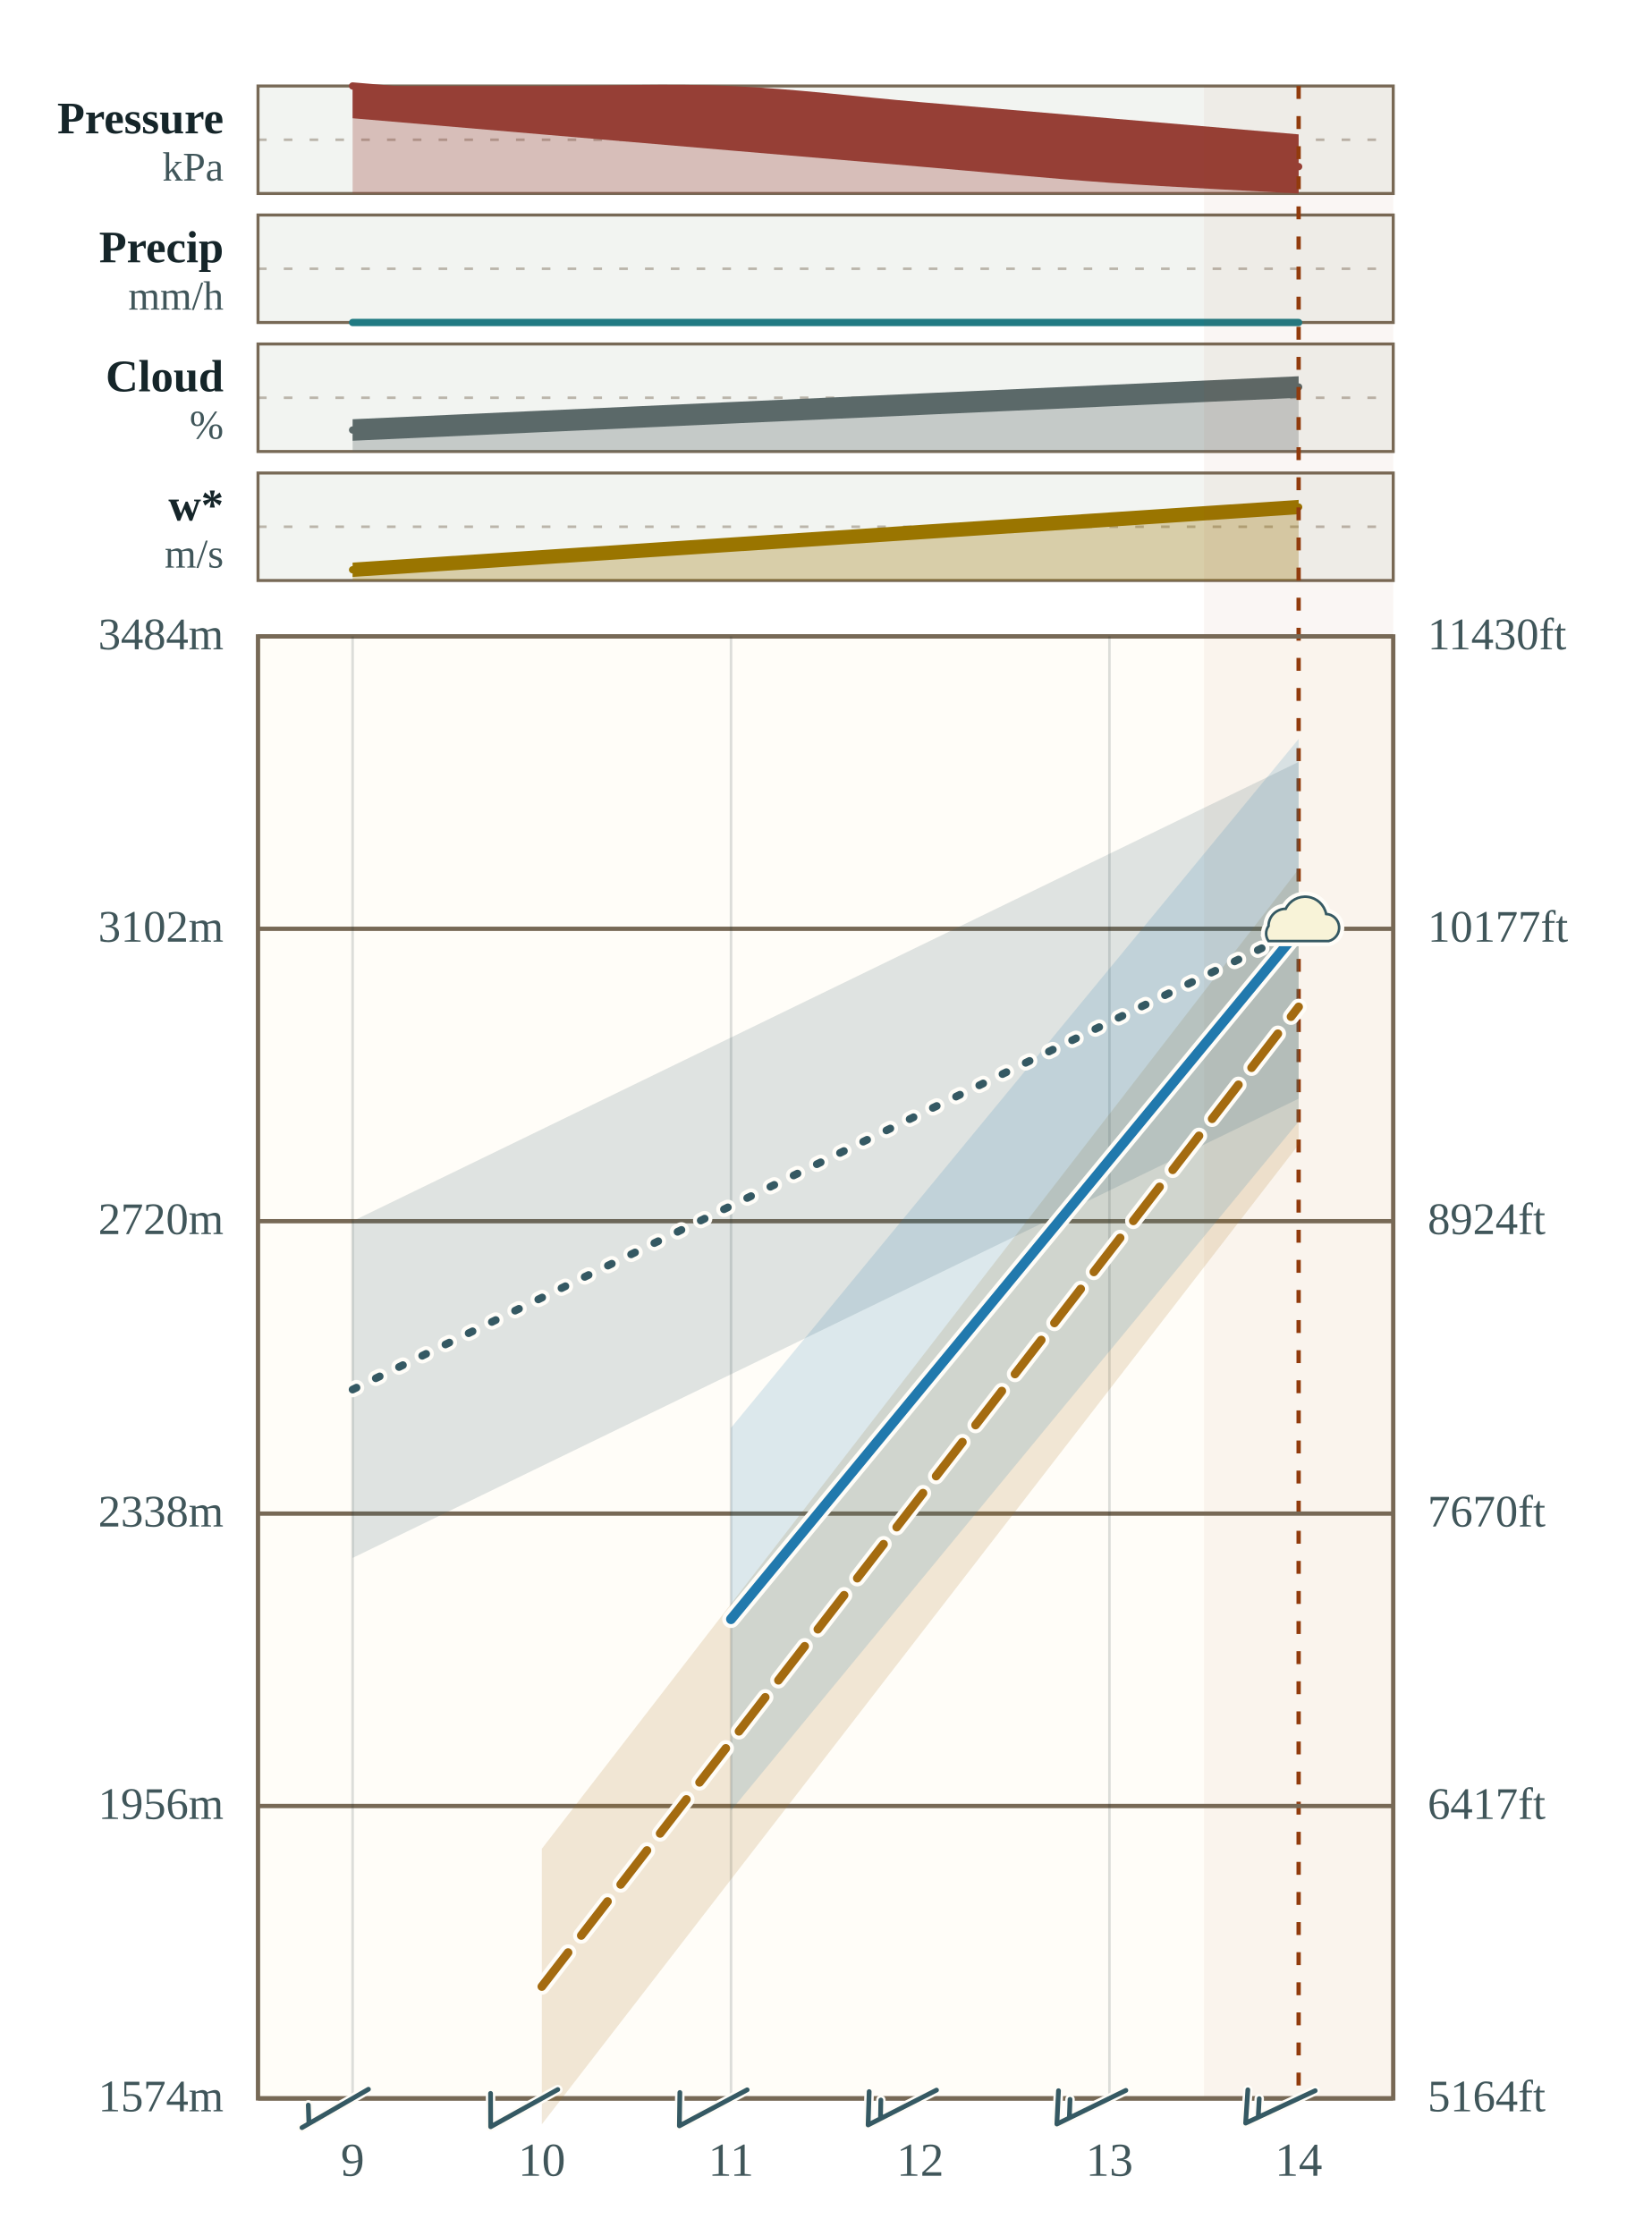
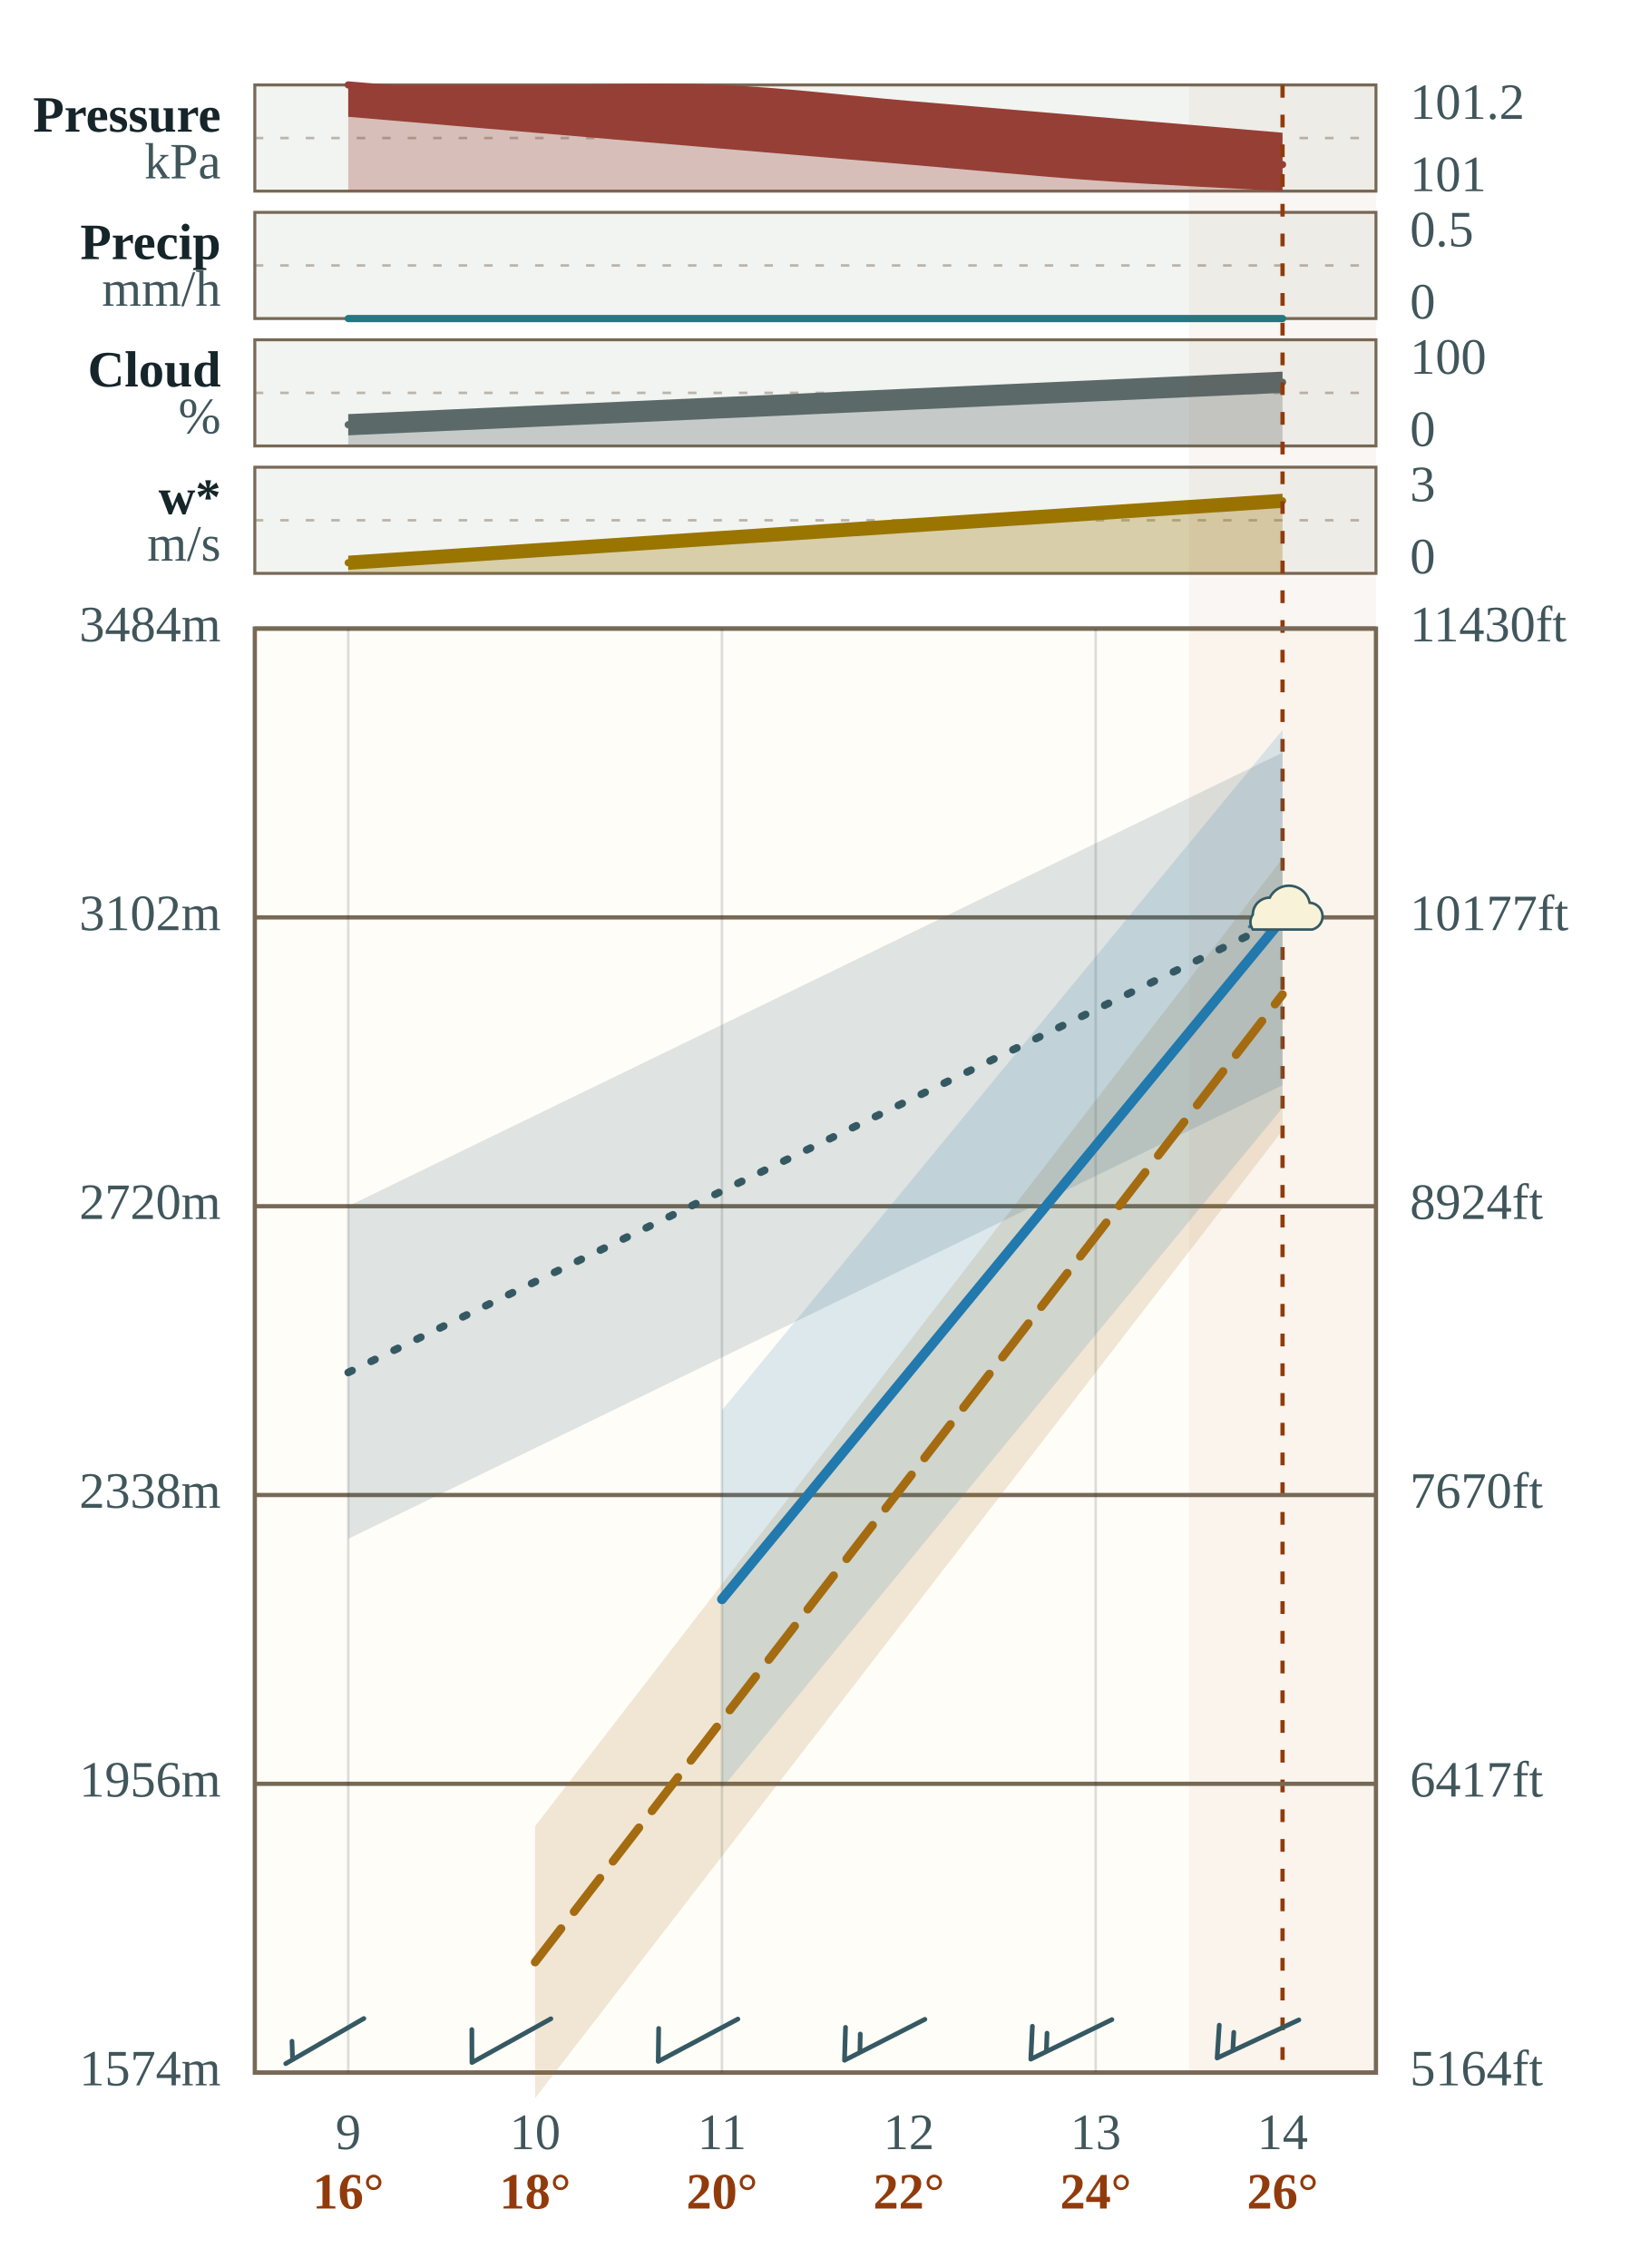
- <svg xmlns="http://www.w3.org/2000/svg" viewBox="0 0 384 520" role="img" aria-label="Windgram for Dundee, model reps, 2026-08-09 9:00 to 14:00 (America/Vancouver): surface metric strips above a time-height field; derived series, isotherms, shading overlays and winds aloft are drawn over the profile." class="wg">
+ <svg xmlns="http://www.w3.org/2000/svg" viewBox="0 0 384 534" role="img" aria-label="Windgram for Dundee, model reps, 2026-08-09 9:00 to 14:00 (America/Vancouver): surface metric strips above a time-height field; derived series, isotherms, shading overlays and winds aloft are drawn over the profile." class="wg">
  <style>
.wg text { font-family: var(--wg-font, "IBM Plex Sans", ui-sans-serif, system-ui, sans-serif); }
.wg .wg-mono { font-family: var(--wg-font-mono, "IBM Plex Mono", ui-monospace, monospace); }
.wg-frame { fill: var(--wg-surface, #fffdf8); stroke: var(--wg-rule, #776956); }
.wg-strip-frame { fill: var(--wg-strip-bg, #f2f4f1); stroke: var(--wg-rule, #776956); }
.wg-gridline { stroke: var(--wg-rule, #776956); }
.wg-hourline { stroke: var(--wg-ink, #152529); }
.wg-text { fill: var(--wg-ink, #152529); }
.wg-text-soft { fill: var(--wg-ink-soft, #2f454a); }
.wg-text-mute { fill: var(--wg-ink-mute, #40565a); }
- .wg-haloed-text { stroke: var(--wg-halo, #fffdf8); paint-order: stroke; }
- .wg-halo { stroke: var(--wg-halo, #fffdf8); }
+ .wg-strip-name { fill: var(--wg-ink, #152529); font-size: var(--wg-text-strip-name, 10.5px); font-weight: 700; }
+ .wg-strip-unit { fill: var(--wg-ink-mute, #40565a); font-size: var(--wg-text-strip-unit, 9.5px); }
+ .wg-strip-scale { fill: var(--wg-ink-mute, #40565a); font-size: var(--wg-text-strip-scale, 8px); }
+ .wg-tick { fill: var(--wg-ink-mute, #40565a); font-size: var(--wg-text-tick, 10.5px); }
+ .wg-hour-tick { fill: var(--wg-ink-mute, #40565a); font-size: var(--wg-text-hour-tick, 11px); }
+ .wg-series-label { font-size: var(--wg-text-series-label, 10.5px); font-weight: 700; }
+ .wg-launch-label { fill: var(--wg-ink, #152529); font-size: var(--wg-text-launch, 10.5px); font-weight: 600; }
+ .wg-surface-temp { fill: var(--wg-temp, #913b0c); font-size: var(--wg-text-surface-temp, 9.5px); font-weight: 700; }
+ .wg-haloed-text { stroke: var(--wg-halo-text, var(--wg-halo, #fffdf8)); paint-order: stroke; }
+ .wg-halo { stroke: var(--wg-halo-series, var(--wg-halo, #fffdf8)); }
.wg-selected-column { fill: var(--wg-accent, #913b0c); opacity: 0.05; }
.wg-selected-line { stroke: var(--wg-accent, #913b0c); }
.wg-launch-line { stroke: var(--wg-ink, #152529); }
.wg-strip-pressure { stroke: var(--wg-pressure, #963f36); }
.wg-strip-pressure-area, .wg-strip-pressure-band { fill: var(--wg-pressure, #963f36); }
.wg-strip-precipitation { stroke: var(--wg-rain, #207a83); }
.wg-strip-precipitation-area, .wg-strip-precipitation-band { fill: var(--wg-rain, #207a83); }
.wg-strip-cloudCover { stroke: var(--wg-cloud, #5b6969); }
.wg-strip-cloudCover-area, .wg-strip-cloudCover-band { fill: var(--wg-cloud, #5b6969); }
.wg-strip-thermalStrength { stroke: var(--wg-lift, #9a7500); }
.wg-strip-thermalStrength-area, .wg-strip-thermalStrength-band { fill: var(--wg-lift, #9a7500); }
.wg-strip-buoyancyShear { stroke: var(--wg-bs, #6d597a); }
.wg-strip-buoyancyShear-area, .wg-strip-buoyancyShear-band { fill: var(--wg-bs, #6d597a); }
.wg-strip-cape { stroke: var(--wg-cape, #8a4a08); }
.wg-strip-cape-area, .wg-strip-cape-band { fill: var(--wg-cape, #8a4a08); }
.wg-cape-calm { fill: var(--wg-cape-calm, #dde3d5); opacity: 0.6; }
.wg-cape-watch { fill: var(--wg-cape-watch, #e7c46c); opacity: 0.6; }
.wg-cape-risk { fill: var(--wg-cape-risk, #d98243); opacity: 0.6; }
.wg-cape-severe { fill: var(--wg-cape-severe, #c04f3a); opacity: 0.6; }
.wg-cape-capped { opacity: 0.28; }
.wg-cloud-cell { fill: var(--wg-cloud, #5b6969); }
- .wg-strip-row-label { fill: var(--wg-ink-mute, #40565a); }
- .wg-gust { fill: var(--wg-gust, #355963); }
+ .wg-strip-row-label { fill: var(--wg-ink-mute, #40565a); font-size: var(--wg-text-row-tag, 7.5px); }
+ .wg-gust { fill: var(--wg-gust, #355963); font-size: var(--wg-text-gust, 9.5px); font-weight: 700; }
.wg-series-pbl { stroke: var(--wg-pbl, #56609b); }
.wg-series-pbl-band { fill: var(--wg-pbl, #56609b); opacity: 0.16; }
.wg-stab-very-unstable { fill: var(--wg-stab-very-unstable, #fe9996); }
.wg-stab-unstable { fill: var(--wg-stab-unstable, #da934a); }
.wg-stab-conditional-strong { fill: var(--wg-stab-conditional-strong, #a68300); }
.wg-stab-conditional { fill: var(--wg-stab-conditional, #6a753f); }
.wg-stab-near-neutral { fill: var(--wg-stab-near-neutral, #5b5f6b); }
.wg-stab-stable { fill: var(--wg-stab-stable, #04548d); }
.wg-stab-inverted { fill: var(--wg-stab-inverted, #004f4a); }
.wg-stab-strong-inversion { fill: var(--wg-stab-strong-inversion, #1b3071); }
.wg-cloud-hatch-line { stroke: var(--wg-ink-soft, #2f454a); }
.wg-cloud-medium { fill: var(--wg-cloud, #5b6969); opacity: 0.22; }
.wg-cloud-light { fill: var(--wg-cloud, #5b6969); opacity: 0.1; }
.wg-ti-weak { fill: var(--wg-ti-weak, #f4e3c0); opacity: 0.55; }
.wg-ti-fair { fill: var(--wg-ti-fair, #ecc57e); opacity: 0.55; }
.wg-ti-good { fill: var(--wg-ti-good, #de9b4e); opacity: 0.55; }
.wg-ti-strong { fill: var(--wg-ti-strong, #c96a33); opacity: 0.55; }
.wg-shear-light { fill: var(--wg-shear-light, #cfc3de); opacity: 0.5; }
.wg-shear-moderate { fill: var(--wg-shear-moderate, #a58ec4); opacity: 0.5; }
.wg-shear-strong { fill: var(--wg-shear-strong, #7b5ea7); opacity: 0.5; }
.wg-rh-60 { fill: var(--wg-rh-60, #d3e0e3); opacity: 0.5; }
.wg-rh-80 { fill: var(--wg-rh-80, #a9c7cf); opacity: 0.5; }
.wg-rh-95 { fill: var(--wg-rh-95, #7fadbb); opacity: 0.5; }
.wg-omega-lift { fill: var(--wg-omega-lift, #8dc2a0); opacity: 0.4; }
.wg-omega-lift-strong { fill: var(--wg-omega-lift-strong, #56a377); opacity: 0.5; }
.wg-omega-sink { fill: var(--wg-omega-sink, #d3a68f); opacity: 0.4; }
.wg-omega-sink-strong { fill: var(--wg-omega-sink-strong, #bd7d5c); opacity: 0.5; }
.wg-series-boundary { stroke: var(--wg-boundary, #a46b10); }
.wg-series-boundary-band { fill: var(--wg-boundary, #a46b10); opacity: 0.16; }
.wg-series-cloud-base { stroke: var(--wg-cloud-base, #355963); }
.wg-series-cloud-base-band { fill: var(--wg-cloud-base, #355963); opacity: 0.16; }
.wg-series-usable { stroke: var(--wg-usable, #2179ad); }
.wg-series-usable-band { fill: var(--wg-usable, #2179ad); opacity: 0.16; }
.wg-isotherm { stroke: var(--wg-ink, #152529); }
.wg-isotherm-freezing { stroke: var(--wg-freezing, #2b748f); }
.wg-isotherm-label { fill: var(--wg-ink, #152529); }
.wg-isotherm-label-freezing { fill: var(--wg-freezing, #2b748f); }
.wg-dewpoint-isoline { stroke: var(--wg-dewpoint, #3a7d4f); }
.wg-dewpoint-label { fill: var(--wg-dewpoint, #3a7d4f); }
.wg-barb { stroke: var(--wg-wind, #355963); }
.wg-barb-fill { fill: var(--wg-wind, #355963); stroke: var(--wg-wind, #355963); }
- .wg-barb-halo { stroke: var(--wg-halo, #fffdf8); }
- .wg-barb-fill-halo { fill: var(--wg-halo, #fffdf8); stroke: var(--wg-halo, #fffdf8); }
+ .wg-barb-halo { stroke: var(--wg-halo-barb, var(--wg-halo, #fffdf8)); }
+ .wg-barb-fill-halo { fill: var(--wg-halo-barb, var(--wg-halo, #fffdf8)); stroke: var(--wg-halo-barb, var(--wg-halo, #fffdf8)); }
.wg-marker-wing { fill: var(--wg-usable, #2179ad); stroke: var(--wg-usable, #2179ad); }
.wg-marker-cloud { fill: var(--wg-cloud-marker, #f8f3d8); stroke: var(--wg-cloud-base, #355963); }
- .wg-marker-halo { fill: var(--wg-halo, #fffdf8); stroke: var(--wg-halo, #fffdf8); }
+ .wg-marker-halo { fill: var(--wg-halo-marker, var(--wg-halo, #fffdf8)); stroke: var(--wg-halo-marker, var(--wg-halo, #fffdf8)); }
+ .wg-key-label { fill: var(--wg-ink-mute, #40565a); font-size: var(--wg-text-tick, 10.5px); }
+ .wg-key-title { fill: var(--wg-ink, #152529); font-size: var(--wg-text-key-title, 9px); font-weight: 700; letter-spacing: 0.08em; }
+ .wg-key-boundary { fill: var(--wg-ink-mute, #40565a); font-size: var(--wg-text-key-boundary, 8px); }
+ .wg-key-group { fill: var(--wg-key-group-ink, #ffffff); stroke: var(--wg-key-group-halo, #00000066); paint-order: stroke; font-size: var(--wg-text-key-group, 8px); font-weight: 700; }
+ .wg-key-band { fill: var(--wg-ink-mute, #40565a); opacity: 0.16; }
+ .wg-key-frame { fill: none; stroke: var(--wg-rule, #776956); }
</style>
  <defs>
    <pattern id="wg-cloud-hatch" width="7" height="7" patternUnits="userSpaceOnUse" patternTransform="rotate(45)">
      <line x1="0" y1="0" x2="0" y2="7" class="wg-cloud-hatch-line" stroke-width="1.2" />
    </pattern>
  </defs>
  <rect x="60" y="20" width="264" height="25" class="wg-strip-frame" stroke-width="0.7" />
  <line x1="60" y1="32.5" x2="324" y2="32.5" class="wg-gridline" stroke-width="0.6" stroke-dasharray="2 4" opacity="0.45" />
  <path d="M82,20 C89.33,20 111.33,20 126,20 C140.67,20 155.33,19.37 170,20 C184.67,20.63 199.33,22.5 214,23.75 C228.67,25 243.33,26.25 258,27.5 C272.67,28.75 294.67,30.63 302,31.25 L302,45 C294.67,44.58 272.67,43.54 258,42.5 C243.33,41.46 228.67,40 214,38.75 C199.33,37.5 184.67,36.25 170,35 C155.33,33.75 140.67,32.5 126,31.25 C111.33,30 89.33,28.13 82,27.5 Z" class="wg-strip-pressure-band" />
  <path d="M82,20 C89.33,20.63 111.33,22.5 126,23.75 C140.67,25 155.33,26.25 170,27.5 C184.67,28.75 199.33,30 214,31.25 C228.67,32.5 243.33,33.75 258,35 C272.67,36.25 294.67,38.13 302,38.75 L302.00,45 L82.00,45 Z" class="wg-strip-pressure-area" opacity="0.3" />
  <path d="M82,20 C89.33,20.63 111.33,22.5 126,23.75 C140.67,25 155.33,26.25 170,27.5 C184.67,28.75 199.33,30 214,31.25 C228.67,32.5 243.33,33.75 258,35 C272.67,36.25 294.67,38.13 302,38.75" class="wg-strip-pressure" fill="none" stroke-width="1.7" stroke-linecap="round" stroke-linejoin="round" />
-   <text x="52" y="31" text-anchor="end" font-size="10.5" font-weight="700" class="wg-text">Pressure</text>
-   <text x="52" y="42" text-anchor="end" font-size="9.5" class="wg-text-mute">kPa</text>
+   <text x="52" y="31" text-anchor="end" class="wg-strip-name">Pressure</text>
+   <text x="52" y="42" text-anchor="end" class="wg-strip-unit">kPa</text>
+   <text x="332" y="28" class="wg-strip-scale wg-mono">101.2</text>
+   <text x="332" y="45" class="wg-strip-scale wg-mono">101</text>
  <rect x="60" y="50" width="264" height="25" class="wg-strip-frame" stroke-width="0.7" />
  <line x1="60" y1="62.5" x2="324" y2="62.5" class="wg-gridline" stroke-width="0.6" stroke-dasharray="2 4" opacity="0.45" />
  <path d="M82,75 C89.33,75 111.33,75 126,75 C140.67,75 155.33,75 170,75 C184.67,75 199.33,75 214,75 C228.67,75 243.33,75 258,75 C272.67,75 294.67,75 302,75 L302,75 C294.67,75 272.67,75 258,75 C243.33,75 228.67,75 214,75 C199.33,75 184.67,75 170,75 C155.33,75 140.67,75 126,75 C111.33,75 89.33,75 82,75 Z" class="wg-strip-precipitation-band" />
  <path d="M82,75 C89.33,75 111.33,75 126,75 C140.67,75 155.33,75 170,75 C184.67,75 199.33,75 214,75 C228.67,75 243.33,75 258,75 C272.67,75 294.67,75 302,75 L302.00,75 L82.00,75 Z" class="wg-strip-precipitation-area" opacity="0.3" />
  <path d="M82,75 C89.33,75 111.33,75 126,75 C140.67,75 155.33,75 170,75 C184.67,75 199.33,75 214,75 C228.67,75 243.33,75 258,75 C272.67,75 294.67,75 302,75" class="wg-strip-precipitation" fill="none" stroke-width="1.7" stroke-linecap="round" stroke-linejoin="round" />
-   <text x="52" y="61" text-anchor="end" font-size="10.5" font-weight="700" class="wg-text">Precip</text>
-   <text x="52" y="72" text-anchor="end" font-size="9.5" class="wg-text-mute">mm/h</text>
+   <text x="52" y="61" text-anchor="end" class="wg-strip-name">Precip</text>
+   <text x="52" y="72" text-anchor="end" class="wg-strip-unit">mm/h</text>
+   <text x="332" y="58" class="wg-strip-scale wg-mono">0.5</text>
+   <text x="332" y="75" class="wg-strip-scale wg-mono">0</text>
  <rect x="60" y="80" width="264" height="25" class="wg-strip-frame" stroke-width="0.7" />
  <line x1="60" y1="92.5" x2="324" y2="92.5" class="wg-gridline" stroke-width="0.6" stroke-dasharray="2 4" opacity="0.45" />
  <path d="M82,97.5 C89.33,97.17 111.33,96.17 126,95.5 C140.67,94.83 155.33,94.17 170,93.5 C184.67,92.83 199.33,92.17 214,91.5 C228.67,90.83 243.33,90.17 258,89.5 C272.67,88.83 294.67,87.83 302,87.5 L302,92.5 C294.67,92.83 272.67,93.83 258,94.5 C243.33,95.17 228.67,95.83 214,96.5 C199.33,97.17 184.67,97.83 170,98.5 C155.33,99.17 140.67,99.83 126,100.5 C111.33,101.17 89.33,102.17 82,102.5 Z" class="wg-strip-cloudCover-band" />
  <path d="M82,100 C89.33,99.67 111.33,98.67 126,98 C140.67,97.33 155.33,96.67 170,96 C184.67,95.33 199.33,94.67 214,94 C228.67,93.33 243.33,92.67 258,92 C272.67,91.33 294.67,90.33 302,90 L302.00,105 L82.00,105 Z" class="wg-strip-cloudCover-area" opacity="0.3" />
  <path d="M82,100 C89.33,99.67 111.33,98.67 126,98 C140.67,97.33 155.33,96.67 170,96 C184.67,95.33 199.33,94.67 214,94 C228.67,93.33 243.33,92.67 258,92 C272.67,91.33 294.67,90.33 302,90" class="wg-strip-cloudCover" fill="none" stroke-width="1.7" stroke-linecap="round" stroke-linejoin="round" />
-   <text x="52" y="91" text-anchor="end" font-size="10.5" font-weight="700" class="wg-text">Cloud</text>
-   <text x="52" y="102" text-anchor="end" font-size="9.5" class="wg-text-mute">%</text>
+   <text x="52" y="91" text-anchor="end" class="wg-strip-name">Cloud</text>
+   <text x="52" y="102" text-anchor="end" class="wg-strip-unit">%</text>
+   <text x="332" y="88" class="wg-strip-scale wg-mono">100</text>
+   <text x="332" y="105" class="wg-strip-scale wg-mono">0</text>
  <rect x="60" y="110" width="264" height="25" class="wg-strip-frame" stroke-width="0.7" />
  <line x1="60" y1="122.5" x2="324" y2="122.5" class="wg-gridline" stroke-width="0.6" stroke-dasharray="2 4" opacity="0.45" />
  <path d="M82,130.83 C89.33,130.35 111.33,128.89 126,127.92 C140.67,126.94 155.33,125.97 170,125 C184.67,124.03 199.33,123.06 214,122.08 C228.67,121.11 243.33,120.14 258,119.17 C272.67,118.19 294.67,116.74 302,116.25 L302,119.58 C294.67,120.07 272.67,121.53 258,122.5 C243.33,123.47 228.67,124.44 214,125.42 C199.33,126.39 184.67,127.36 170,128.33 C155.33,129.31 140.67,130.28 126,131.25 C111.33,132.22 89.33,133.68 82,134.17 Z" class="wg-strip-thermalStrength-band" />
  <path d="M82,132.5 C89.33,132.01 111.33,130.56 126,129.58 C140.67,128.61 155.33,127.64 170,126.67 C184.67,125.69 199.33,124.72 214,123.75 C228.67,122.78 243.33,121.81 258,120.83 C272.67,119.86 294.67,118.4 302,117.92 L302.00,135 L82.00,135 Z" class="wg-strip-thermalStrength-area" opacity="0.3" />
  <path d="M82,132.5 C89.33,132.01 111.33,130.56 126,129.58 C140.67,128.61 155.33,127.64 170,126.67 C184.67,125.69 199.33,124.72 214,123.75 C228.67,122.78 243.33,121.81 258,120.83 C272.67,119.86 294.67,118.4 302,117.92" class="wg-strip-thermalStrength" fill="none" stroke-width="1.7" stroke-linecap="round" stroke-linejoin="round" />
-   <text x="52" y="121" text-anchor="end" font-size="10.5" font-weight="700" class="wg-text">w*</text>
-   <text x="52" y="132" text-anchor="end" font-size="9.5" class="wg-text-mute">m/s</text>
+   <text x="52" y="121" text-anchor="end" class="wg-strip-name">w*</text>
+   <text x="52" y="132" text-anchor="end" class="wg-strip-unit">m/s</text>
+   <text x="332" y="118" class="wg-strip-scale wg-mono">3</text>
+   <text x="332" y="135" class="wg-strip-scale wg-mono">0</text>
  <rect x="60" y="148" width="264" height="340" class="wg-frame" />
  <rect x="280" y="20" width="44" height="468" class="wg-selected-column" />
  <line x1="302" x2="302" y1="20" y2="488" class="wg-selected-line" stroke-width="1" stroke-dasharray="3 4" />
  <line x1="60" y1="488" x2="324" y2="488" class="wg-gridline" stroke-width="1" />
-   <text x="52" y="491" text-anchor="end" font-size="10.5" class="wg-text-mute">1574m</text>
-   <text x="332" y="491" font-size="10.5" class="wg-text-mute">5164ft</text>
+   <text x="52" y="491" text-anchor="end" class="wg-tick">1574m</text>
+   <text x="332" y="491" class="wg-tick">5164ft</text>
  <line x1="60" y1="420" x2="324" y2="420" class="wg-gridline" stroke-width="1" />
-   <text x="52" y="423" text-anchor="end" font-size="10.5" class="wg-text-mute">1956m</text>
-   <text x="332" y="423" font-size="10.5" class="wg-text-mute">6417ft</text>
+   <text x="52" y="423" text-anchor="end" class="wg-tick">1956m</text>
+   <text x="332" y="423" class="wg-tick">6417ft</text>
  <line x1="60" y1="352" x2="324" y2="352" class="wg-gridline" stroke-width="1" />
-   <text x="52" y="355" text-anchor="end" font-size="10.5" class="wg-text-mute">2338m</text>
-   <text x="332" y="355" font-size="10.5" class="wg-text-mute">7670ft</text>
+   <text x="52" y="355" text-anchor="end" class="wg-tick">2338m</text>
+   <text x="332" y="355" class="wg-tick">7670ft</text>
  <line x1="60" y1="284" x2="324" y2="284" class="wg-gridline" stroke-width="1" />
-   <text x="52" y="287" text-anchor="end" font-size="10.5" class="wg-text-mute">2720m</text>
-   <text x="332" y="287" font-size="10.5" class="wg-text-mute">8924ft</text>
+   <text x="52" y="287" text-anchor="end" class="wg-tick">2720m</text>
+   <text x="332" y="287" class="wg-tick">8924ft</text>
  <line x1="60" y1="216" x2="324" y2="216" class="wg-gridline" stroke-width="1" />
-   <text x="52" y="219" text-anchor="end" font-size="10.5" class="wg-text-mute">3102m</text>
-   <text x="332" y="219" font-size="10.5" class="wg-text-mute">10177ft</text>
+   <text x="52" y="219" text-anchor="end" class="wg-tick">3102m</text>
+   <text x="332" y="219" class="wg-tick">10177ft</text>
  <line x1="60" y1="148" x2="324" y2="148" class="wg-gridline" stroke-width="1" />
-   <text x="52" y="151" text-anchor="end" font-size="10.5" class="wg-text-mute">3484m</text>
-   <text x="332" y="151" font-size="10.5" class="wg-text-mute">11430ft</text>
+   <text x="52" y="151" text-anchor="end" class="wg-tick">3484m</text>
+   <text x="332" y="151" class="wg-tick">11430ft</text>
  <line x1="82" x2="82" y1="148" y2="488" class="wg-hourline" stroke-width="0.6" opacity="0.15" />
-   <text x="82" y="506" text-anchor="middle" font-size="11" class="wg-text-mute wg-mono">9</text>
-   <text x="126" y="506" text-anchor="middle" font-size="11" class="wg-text-mute wg-mono">10</text>
+   <text x="82" y="506" text-anchor="middle" class="wg-hour-tick wg-mono">9</text>
+   <text x="126" y="506" text-anchor="middle" class="wg-hour-tick wg-mono">10</text>
  <line x1="170" x2="170" y1="148" y2="488" class="wg-hourline" stroke-width="0.6" opacity="0.15" />
-   <text x="170" y="506" text-anchor="middle" font-size="11" class="wg-text-mute wg-mono">11</text>
-   <text x="214" y="506" text-anchor="middle" font-size="11" class="wg-text-mute wg-mono">12</text>
+   <text x="170" y="506" text-anchor="middle" class="wg-hour-tick wg-mono">11</text>
+   <text x="214" y="506" text-anchor="middle" class="wg-hour-tick wg-mono">12</text>
  <line x1="258" x2="258" y1="148" y2="488" class="wg-hourline" stroke-width="0.6" opacity="0.15" />
-   <text x="258" y="506" text-anchor="middle" font-size="11" class="wg-text-mute wg-mono">13</text>
-   <text x="302" y="506" text-anchor="middle" font-size="11" class="wg-text-mute wg-mono">14</text>
+   <text x="258" y="506" text-anchor="middle" class="wg-hour-tick wg-mono">13</text>
+   <text x="302" y="506" text-anchor="middle" class="wg-hour-tick wg-mono">14</text>
+   <text x="82" y="520" text-anchor="middle" class="wg-surface-temp wg-mono">16°</text>
+   <text x="126" y="520" text-anchor="middle" class="wg-surface-temp wg-mono">18°</text>
+   <text x="170" y="520" text-anchor="middle" class="wg-surface-temp wg-mono">20°</text>
+   <text x="214" y="520" text-anchor="middle" class="wg-surface-temp wg-mono">22°</text>
+   <text x="258" y="520" text-anchor="middle" class="wg-surface-temp wg-mono">24°</text>
+   <text x="302" y="520" text-anchor="middle" class="wg-surface-temp wg-mono">26°</text>
  <path d="M126,429.95 C133.33,420.46 155.33,391.98 170,372.99 C184.67,354.01 199.33,335.02 214,316.03 C228.67,297.05 243.33,278.06 258,259.07 C272.67,240.09 294.67,211.61 302,202.11 L302,266.19 C294.67,275.69 272.67,304.17 258,323.15 C243.33,342.14 228.67,361.13 214,380.11 C199.33,399.1 184.67,418.09 170,437.07 C155.33,456.06 133.33,484.54 126,494.03 Z" class="wg-series-boundary-band" />
  <path d="M82,283.99 C89.33,280.43 111.33,269.75 126,262.63 C140.67,255.51 155.33,248.39 170,241.27 C184.67,234.15 199.33,227.03 214,219.91 C228.67,212.79 243.33,205.67 258,198.55 C272.67,191.43 294.67,180.75 302,177.19 L302,255.51 C294.67,259.07 272.67,269.75 258,276.87 C243.33,283.99 228.67,291.11 214,298.23 C199.33,305.35 184.67,312.47 170,319.59 C155.33,326.71 140.67,333.83 126,340.95 C111.33,348.07 89.33,358.75 82,362.31 Z" class="wg-series-cloud-base-band" />
  <path d="M170,332.05 C177.33,323.15 199.33,296.45 214,278.65 C228.67,260.85 243.33,243.05 258,225.25 C272.67,207.45 294.67,180.75 302,171.85 L302,260.85 C294.67,269.75 272.67,296.45 258,314.25 C243.33,332.05 228.67,349.85 214,367.65 C199.33,385.45 177.33,412.15 170,421.05 Z" class="wg-series-usable-band" />
  <path d="M126,461.99 C133.33,452.5 155.33,424.02 170,405.03 C184.67,386.05 199.33,367.06 214,348.07 C228.67,329.09 243.33,310.1 258,291.11 C272.67,272.13 294.67,243.65 302,234.15" class="wg-halo" fill="none" stroke-width="3.8" stroke-linecap="round" stroke-linejoin="round" stroke-dasharray="10 5" />
  <path d="M126,461.99 C133.33,452.5 155.33,424.02 170,405.03 C184.67,386.05 199.33,367.06 214,348.07 C228.67,329.09 243.33,310.1 258,291.11 C272.67,272.13 294.67,243.65 302,234.15" class="wg-series-boundary" fill="none" stroke-width="2" stroke-linecap="round" stroke-linejoin="round" stroke-dasharray="10 5" />
  <path d="M82,323.15 C89.33,319.59 111.33,308.91 126,301.79 C140.67,294.67 155.33,287.55 170,280.43 C184.67,273.31 199.33,266.19 214,259.07 C228.67,251.95 243.33,244.83 258,237.71 C272.67,230.59 294.67,219.91 302,216.35" class="wg-halo" fill="none" stroke-width="3.6" stroke-linecap="round" stroke-linejoin="round" stroke-dasharray="1 5" />
  <path d="M82,323.15 C89.33,319.59 111.33,308.91 126,301.79 C140.67,294.67 155.33,287.55 170,280.43 C184.67,273.31 199.33,266.19 214,259.07 C228.67,251.95 243.33,244.83 258,237.71 C272.67,230.59 294.67,219.91 302,216.35" class="wg-series-cloud-base" fill="none" stroke-width="1.8" stroke-linecap="round" stroke-linejoin="round" stroke-dasharray="1 5" />
  <path d="M170,376.55 C177.33,367.65 199.33,340.95 214,323.15 C228.67,305.35 243.33,287.55 258,269.75 C272.67,251.95 294.67,225.25 302,216.35" class="wg-halo" fill="none" stroke-width="4.1" stroke-linecap="round" stroke-linejoin="round" />
  <path d="M170,376.55 C177.33,367.65 199.33,340.95 214,323.15 C228.67,305.35 243.33,287.55 258,269.75 C272.67,251.95 294.67,225.25 302,216.35" class="wg-series-usable" fill="none" stroke-width="2.3" stroke-linecap="round" stroke-linejoin="round" />
  <g transform="translate(302 216.35)">
    <path d="M-8 2Q0-6.5 8 2Q0-1.5-8 2Z" class="wg-marker-halo" stroke-width="2.4" />
    <path d="M-8 2Q0-6.5 8 2Q0-1.5-8 2Z" class="wg-marker-wing" stroke-width="0.6" />
  </g>
  <g transform="translate(302 216.35)">
    <path d="M-7 2.5h14a3.2 3.2 0 0 0-.6-6.3A5 5 0 0 0-3-5a4 4 0 0 0-4 4 3 3 0 0 0 0 3.5Z" class="wg-marker-halo" stroke-width="2.4" />
    <path d="M-7 2.5h14a3.2 3.2 0 0 0-.6-6.3A5 5 0 0 0-3-5a4 4 0 0 0-4 4 3 3 0 0 0 0 3.5Z" class="wg-marker-cloud" stroke-width="0.6" />
  </g>
-   <g transform="translate(82 488) rotate(240) scale(0.85)">
-     <path d="M0 5 L0 -16 M0 -13.8 L4.5 -11.4" class="wg-barb-halo" stroke-width="2.6" fill="none" stroke-linecap="round" />
-     <path d="M0 5 L0 -16 M0 -13.8 L4.5 -11.4" class="wg-barb" stroke-width="1.3" fill="none" stroke-linecap="round" />
-   </g>
-   <g transform="translate(126 488) rotate(241) scale(0.85)">
-     <path d="M0 5 L0 -16 M0 -16 L8 -11.6" class="wg-barb-halo" stroke-width="2.6" fill="none" stroke-linecap="round" />
-     <path d="M0 5 L0 -16 M0 -16 L8 -11.6" class="wg-barb" stroke-width="1.3" fill="none" stroke-linecap="round" />
-   </g>
-   <g transform="translate(170 488) rotate(242) scale(0.85)">
-     <path d="M0 5 L0 -16 M0 -16 L8 -11.6" class="wg-barb-halo" stroke-width="2.6" fill="none" stroke-linecap="round" />
-     <path d="M0 5 L0 -16 M0 -16 L8 -11.6" class="wg-barb" stroke-width="1.3" fill="none" stroke-linecap="round" />
-   </g>
-   <g transform="translate(214 488) rotate(243) scale(0.85)">
-     <path d="M0 5 L0 -16 M0 -16 L8 -11.6 M0 -12.2 L4.5 -9.8" class="wg-barb-halo" stroke-width="2.6" fill="none" stroke-linecap="round" />
-     <path d="M0 5 L0 -16 M0 -16 L8 -11.6 M0 -12.2 L4.5 -9.8" class="wg-barb" stroke-width="1.3" fill="none" stroke-linecap="round" />
-   </g>
-   <g transform="translate(258 488) rotate(244) scale(0.85)">
-     <path d="M0 5 L0 -16 M0 -16 L8 -11.6 M0 -12.2 L4.5 -9.8" class="wg-barb-halo" stroke-width="2.6" fill="none" stroke-linecap="round" />
-     <path d="M0 5 L0 -16 M0 -16 L8 -11.6 M0 -12.2 L4.5 -9.8" class="wg-barb" stroke-width="1.3" fill="none" stroke-linecap="round" />
-   </g>
-   <g transform="translate(302 488) rotate(245) scale(0.85)">
-     <path d="M0 5 L0 -16 M0 -16 L8 -11.6 M0 -12.2 L4.5 -9.8" class="wg-barb-halo" stroke-width="2.6" fill="none" stroke-linecap="round" />
-     <path d="M0 5 L0 -16 M0 -16 L8 -11.6 M0 -12.2 L4.5 -9.8" class="wg-barb" stroke-width="1.3" fill="none" stroke-linecap="round" />
+   <g transform="translate(82 477.38) rotate(240) scale(0.85)">
+     <path d="M0 5 L0 -20 M0 -17.8 L4.5 -15.4" class="wg-barb-halo" stroke-width="2.6" fill="none" stroke-linecap="round" />
+     <path d="M0 5 L0 -20 M0 -17.8 L4.5 -15.4" class="wg-barb" stroke-width="1.3" fill="none" stroke-linecap="round" />
+   </g>
+   <g transform="translate(126 477.38) rotate(241) scale(0.85)">
+     <path d="M0 5 L0 -20 M0 -20 L8 -15.6" class="wg-barb-halo" stroke-width="2.6" fill="none" stroke-linecap="round" />
+     <path d="M0 5 L0 -20 M0 -20 L8 -15.6" class="wg-barb" stroke-width="1.3" fill="none" stroke-linecap="round" />
+   </g>
+   <g transform="translate(170 477.38) rotate(242) scale(0.85)">
+     <path d="M0 5 L0 -20 M0 -20 L8 -15.6" class="wg-barb-halo" stroke-width="2.6" fill="none" stroke-linecap="round" />
+     <path d="M0 5 L0 -20 M0 -20 L8 -15.6" class="wg-barb" stroke-width="1.3" fill="none" stroke-linecap="round" />
+   </g>
+   <g transform="translate(214 477.38) rotate(243) scale(0.85)">
+     <path d="M0 5 L0 -20 M0 -20 L8 -15.6 M0 -15.2 L4.5 -12.8" class="wg-barb-halo" stroke-width="2.6" fill="none" stroke-linecap="round" />
+     <path d="M0 5 L0 -20 M0 -20 L8 -15.6 M0 -15.2 L4.5 -12.8" class="wg-barb" stroke-width="1.3" fill="none" stroke-linecap="round" />
+   </g>
+   <g transform="translate(258 477.38) rotate(244) scale(0.85)">
+     <path d="M0 5 L0 -20 M0 -20 L8 -15.6 M0 -15.2 L4.5 -12.8" class="wg-barb-halo" stroke-width="2.6" fill="none" stroke-linecap="round" />
+     <path d="M0 5 L0 -20 M0 -20 L8 -15.6 M0 -15.2 L4.5 -12.8" class="wg-barb" stroke-width="1.3" fill="none" stroke-linecap="round" />
+   </g>
+   <g transform="translate(302 477.38) rotate(245) scale(0.85)">
+     <path d="M0 5 L0 -20 M0 -20 L8 -15.6 M0 -15.2 L4.5 -12.8" class="wg-barb-halo" stroke-width="2.6" fill="none" stroke-linecap="round" />
+     <path d="M0 5 L0 -20 M0 -20 L8 -15.6 M0 -15.2 L4.5 -12.8" class="wg-barb" stroke-width="1.3" fill="none" stroke-linecap="round" />
  </g>
</svg>
